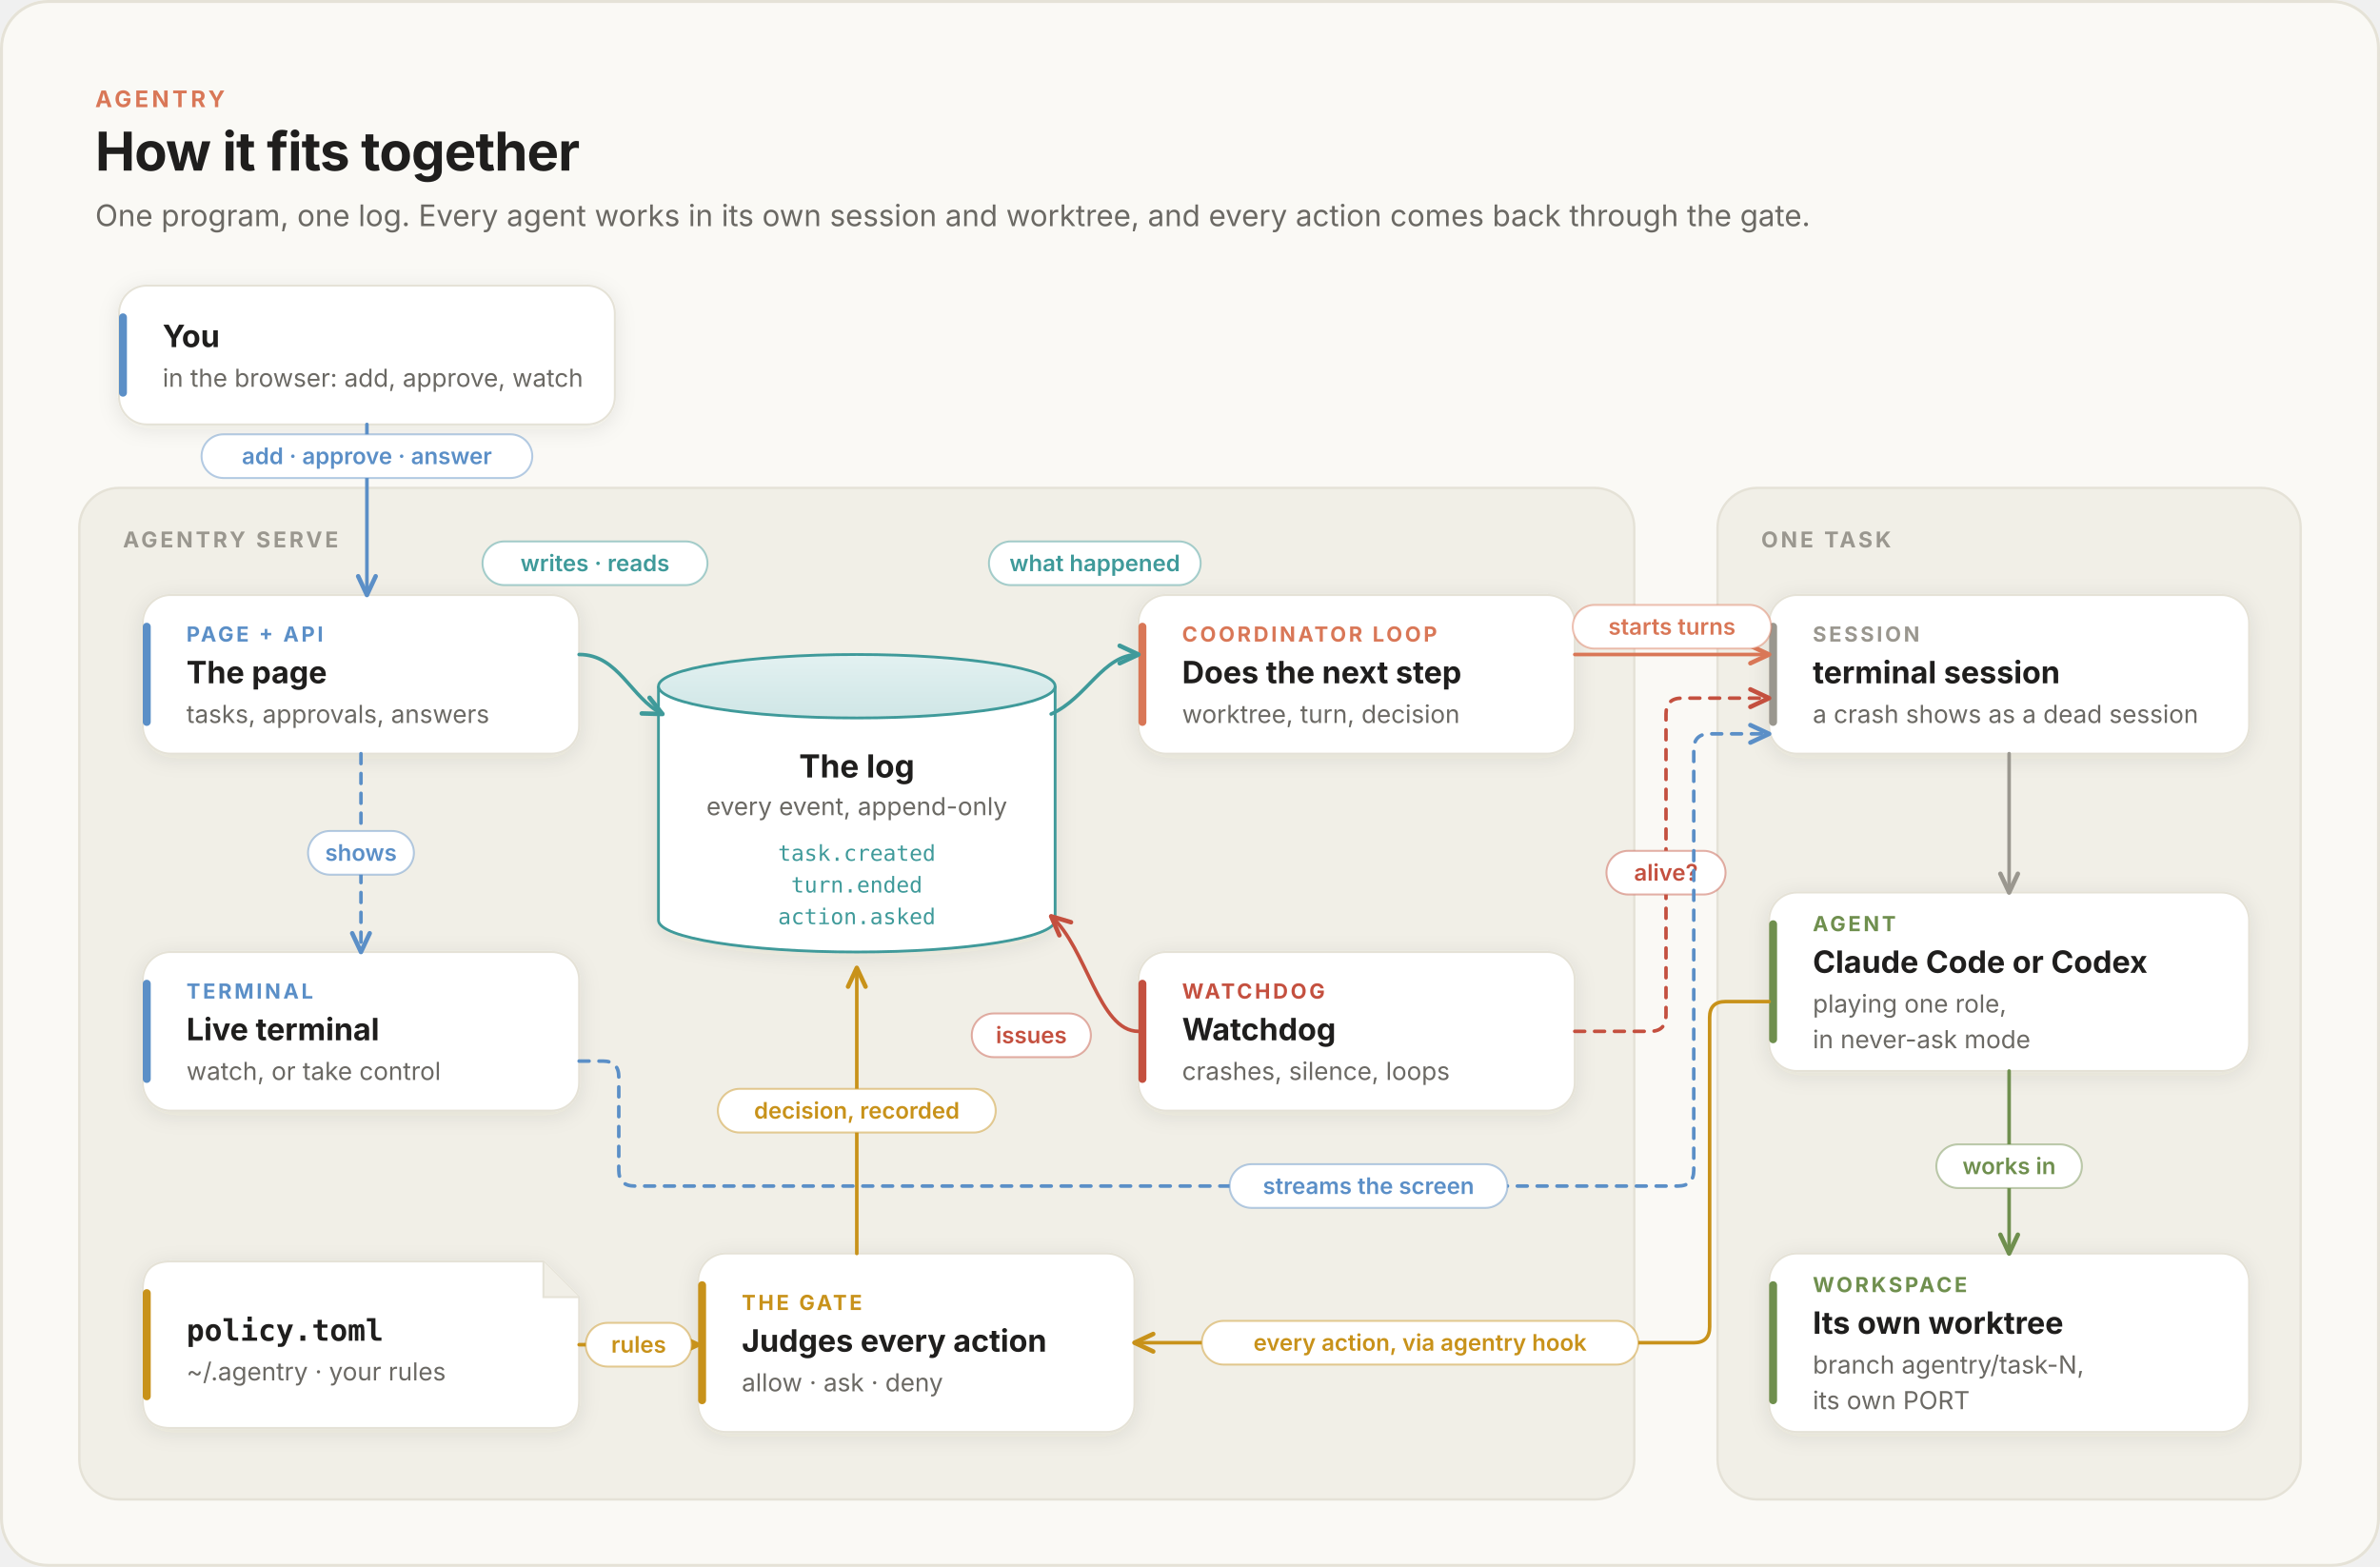
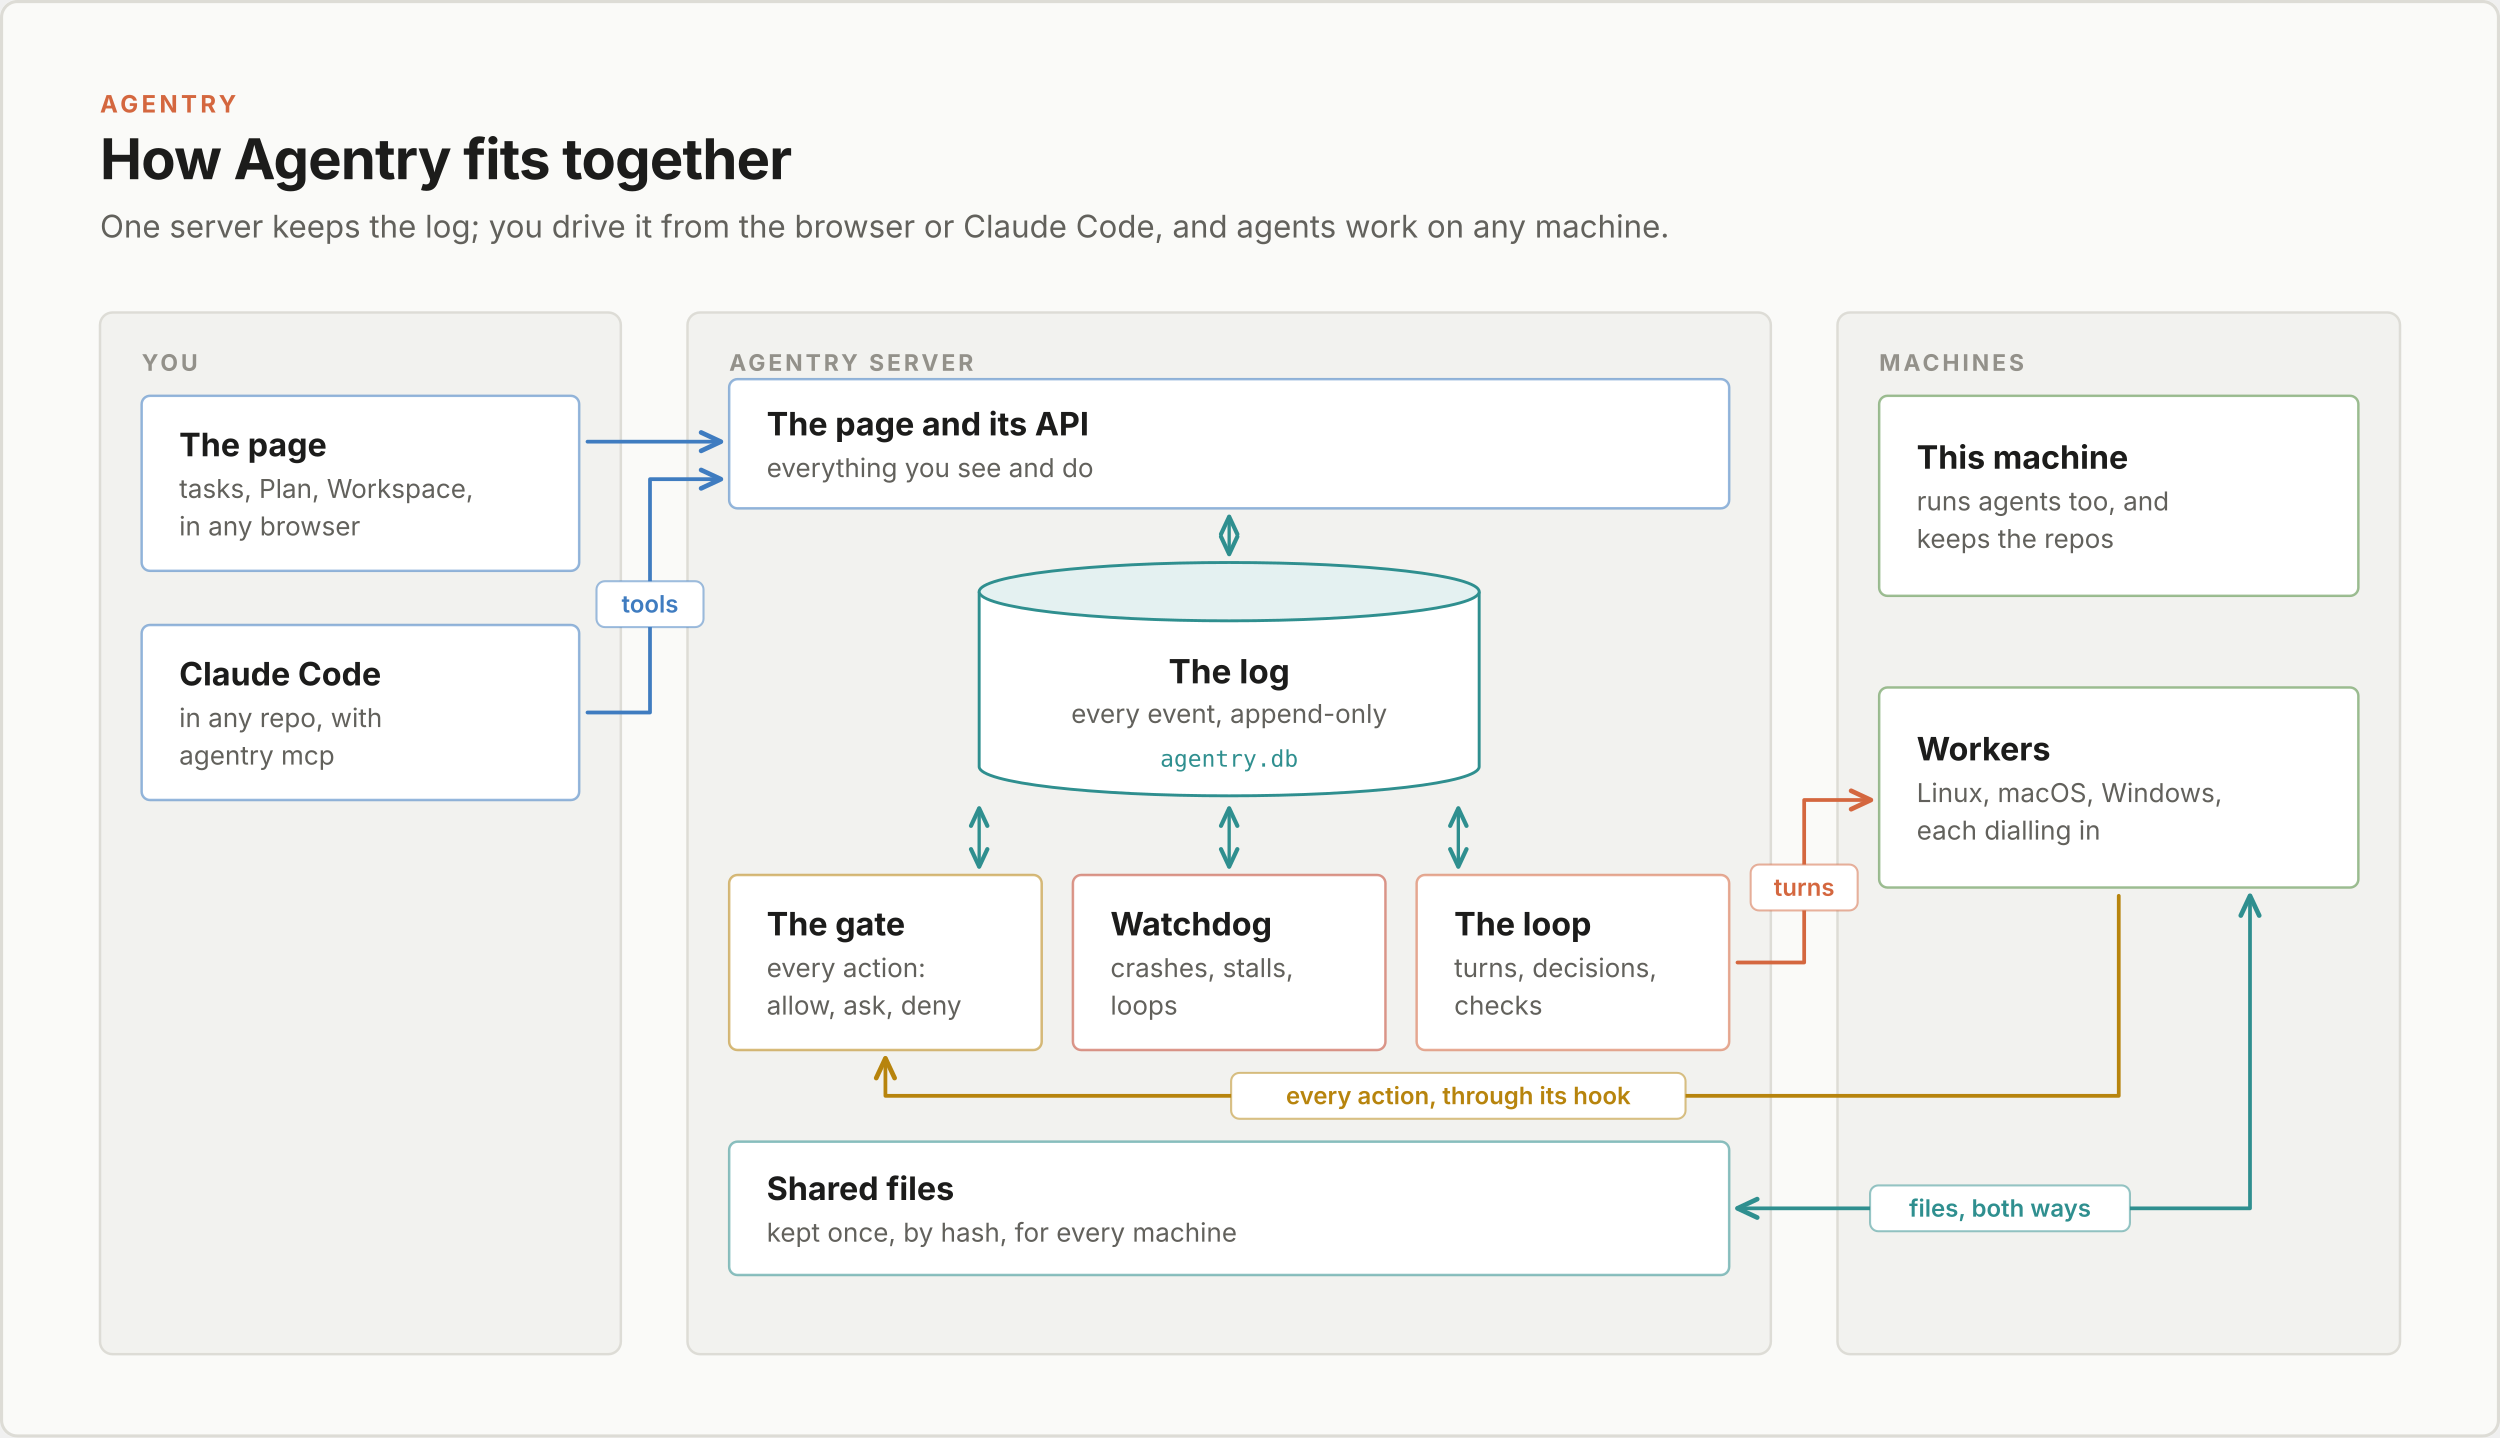
- <svg xmlns="http://www.w3.org/2000/svg" viewBox="0 0 1200 790" width="1200" height="790" font-family="Inter, ui-sans-serif, -apple-system, 'Segoe UI', Helvetica, Arial, sans-serif" role="img" aria-label="How it fits together">
+ <svg xmlns="http://www.w3.org/2000/svg" viewBox="0 0 1200 690" width="1200" height="690" font-family="Inter, ui-sans-serif, -apple-system, 'Segoe UI', Helvetica, Arial, sans-serif" role="img" aria-label="How Agentry fits together">
  <defs>
-     <marker id="arrow-clay" viewBox="0 0 10 10" refX="8.5" refY="5" markerWidth="7" markerHeight="7" orient="auto-start-reverse">
-       <path d="M1,1.5 L8.5,5 L1,8.5" fill="none" stroke="#d97757" stroke-width="1.8" stroke-linecap="round" stroke-linejoin="round" />
+     <marker id="a-clay" viewBox="0 0 10 10" refX="8.5" refY="5" markerWidth="7" markerHeight="7" orient="auto-start-reverse">
+       <path d="M1,1.5 L8.5,5 L1,8.5" fill="none" stroke="#d4673f" stroke-width="1.8" stroke-linecap="round" stroke-linejoin="round" />
    </marker>
-     <marker id="arrow-blue" viewBox="0 0 10 10" refX="8.5" refY="5" markerWidth="7" markerHeight="7" orient="auto-start-reverse">
-       <path d="M1,1.5 L8.5,5 L1,8.5" fill="none" stroke="#5b8fc7" stroke-width="1.8" stroke-linecap="round" stroke-linejoin="round" />
+     <marker id="a-blue" viewBox="0 0 10 10" refX="8.5" refY="5" markerWidth="7" markerHeight="7" orient="auto-start-reverse">
+       <path d="M1,1.5 L8.5,5 L1,8.5" fill="none" stroke="#3f7cc0" stroke-width="1.8" stroke-linecap="round" stroke-linejoin="round" />
    </marker>
-     <marker id="arrow-green" viewBox="0 0 10 10" refX="8.5" refY="5" markerWidth="7" markerHeight="7" orient="auto-start-reverse">
-       <path d="M1,1.5 L8.5,5 L1,8.5" fill="none" stroke="#6f8f4e" stroke-width="1.8" stroke-linecap="round" stroke-linejoin="round" />
+     <marker id="a-green" viewBox="0 0 10 10" refX="8.5" refY="5" markerWidth="7" markerHeight="7" orient="auto-start-reverse">
+       <path d="M1,1.5 L8.5,5 L1,8.5" fill="none" stroke="#4f8a3c" stroke-width="1.8" stroke-linecap="round" stroke-linejoin="round" />
    </marker>
-     <marker id="arrow-amber" viewBox="0 0 10 10" refX="8.5" refY="5" markerWidth="7" markerHeight="7" orient="auto-start-reverse">
-       <path d="M1,1.5 L8.5,5 L1,8.5" fill="none" stroke="#c8921a" stroke-width="1.8" stroke-linecap="round" stroke-linejoin="round" />
+     <marker id="a-amber" viewBox="0 0 10 10" refX="8.5" refY="5" markerWidth="7" markerHeight="7" orient="auto-start-reverse">
+       <path d="M1,1.5 L8.5,5 L1,8.5" fill="none" stroke="#b7840d" stroke-width="1.8" stroke-linecap="round" stroke-linejoin="round" />
    </marker>
-     <marker id="arrow-red" viewBox="0 0 10 10" refX="8.5" refY="5" markerWidth="7" markerHeight="7" orient="auto-start-reverse">
-       <path d="M1,1.5 L8.5,5 L1,8.5" fill="none" stroke="#c4503f" stroke-width="1.8" stroke-linecap="round" stroke-linejoin="round" />
+     <marker id="a-red" viewBox="0 0 10 10" refX="8.5" refY="5" markerWidth="7" markerHeight="7" orient="auto-start-reverse">
+       <path d="M1,1.5 L8.5,5 L1,8.5" fill="none" stroke="#c0442f" stroke-width="1.8" stroke-linecap="round" stroke-linejoin="round" />
    </marker>
-     <marker id="arrow-teal" viewBox="0 0 10 10" refX="8.5" refY="5" markerWidth="7" markerHeight="7" orient="auto-start-reverse">
-       <path d="M1,1.5 L8.5,5 L1,8.5" fill="none" stroke="#3f9a9a" stroke-width="1.8" stroke-linecap="round" stroke-linejoin="round" />
+     <marker id="a-teal" viewBox="0 0 10 10" refX="8.5" refY="5" markerWidth="7" markerHeight="7" orient="auto-start-reverse">
+       <path d="M1,1.5 L8.5,5 L1,8.5" fill="none" stroke="#2f8f8f" stroke-width="1.8" stroke-linecap="round" stroke-linejoin="round" />
    </marker>
-     <marker id="arrow-muted" viewBox="0 0 10 10" refX="8.5" refY="5" markerWidth="7" markerHeight="7" orient="auto-start-reverse">
-       <path d="M1,1.5 L8.5,5 L1,8.5" fill="none" stroke="#9a978f" stroke-width="1.8" stroke-linecap="round" stroke-linejoin="round" />
+     <marker id="a-muted" viewBox="0 0 10 10" refX="8.5" refY="5" markerWidth="7" markerHeight="7" orient="auto-start-reverse">
+       <path d="M1,1.5 L8.5,5 L1,8.5" fill="none" stroke="#93918a" stroke-width="1.8" stroke-linecap="round" stroke-linejoin="round" />
    </marker>
-     <filter id="shadow" x="-10%" y="-20%" width="120%" height="150%">
-       <feDropShadow dx="0" dy="2" stdDeviation="5" flood-color="#3d3929" flood-opacity="0.09" />
-     </filter>
-     <radialGradient id="hub" cx="40%" cy="35%" r="75%">
-       <stop offset="0%" stop-color="#e8987a" />
-       <stop offset="100%" stop-color="#d97757" />
-     </radialGradient>
-     <linearGradient id="logtop" x1="0" y1="0" x2="0" y2="1">
-       <stop offset="0%" stop-color="#e3f1f1" />
-       <stop offset="100%" stop-color="#cfe6e6" />
-     </linearGradient>
  </defs>
-   <rect width="1200" height="790" rx="24" fill="#faf9f5" />
-   <rect x="0.75" y="0.75" width="1198.5" height="788.5" rx="23.5" fill="none" stroke="#e5e2d7" stroke-width="1.5" />
-   <text x="48" y="54" font-size="11.5" font-weight="700" letter-spacing="1.6" fill="#d97757">AGENTRY</text>
-   <text x="48" y="86" font-size="27" font-weight="700" fill="#1f1e1d" letter-spacing="-0.4">How it fits together</text>
-   <text x="48" y="114" font-size="15" fill="#6b6964">One program, one log. Every agent works in its own session and worktree, and every action comes back through the gate.</text>
-   <g filter="url(#shadow)">
-     <rect x="60" y="144" width="250" height="70" rx="14" fill="#ffffff" stroke="#e5e2d7" stroke-width="1" />
-   </g>
-   <rect x="60" y="158" width="4" height="42" rx="2" fill="#5b8fc7" />
-   <text x="82" y="175.0" font-size="15.5" font-weight="650" fill="#1f1e1d">You</text>
-   <text x="82" y="195.0" font-size="12.5" fill="#6b6964">in the browser: add, approve, watch</text>
-   <rect x="40" y="246" width="784" height="510" rx="20" fill="#f1efe7" stroke="#e5e2d7" stroke-width="1.2" />
-   <text x="62" y="276" font-size="11" font-weight="700" letter-spacing="1.4" fill="#9a978f">AGENTRY SERVE</text>
-   <g filter="url(#shadow)">
-     <rect x="72" y="300" width="220" height="80" rx="14" fill="#ffffff" stroke="#e5e2d7" stroke-width="1" />
-   </g>
-   <rect x="72" y="314" width="4" height="52" rx="2" fill="#5b8fc7" />
-   <text x="94" y="323.5" font-size="10.5" font-weight="700" letter-spacing="1.3" fill="#5b8fc7">PAGE + API</text>
-   <text x="94" y="344.5" font-size="15.5" font-weight="650" fill="#1f1e1d">The page</text>
-   <text x="94" y="364.5" font-size="12.5" fill="#6b6964">tasks, approvals, answers</text>
-   <g filter="url(#shadow)">
-     <rect x="72" y="480" width="220" height="80" rx="14" fill="#ffffff" stroke="#e5e2d7" stroke-width="1" />
-   </g>
-   <rect x="72" y="494" width="4" height="52" rx="2" fill="#5b8fc7" />
-   <text x="94" y="503.5" font-size="10.5" font-weight="700" letter-spacing="1.3" fill="#5b8fc7">TERMINAL</text>
-   <text x="94" y="524.5" font-size="15.5" font-weight="650" fill="#1f1e1d">Live terminal</text>
-   <text x="94" y="544.5" font-size="12.5" fill="#6b6964">watch, or take control</text>
-   <g filter="url(#shadow)">
-     <path d="M332.0,346 V464 A100.0,16 0 0 0 532.0,464 V346" fill="#ffffff" stroke="#3f9a9a" stroke-width="1.4" />
-   </g>
-   <ellipse cx="432" cy="346" rx="100.0" ry="16" fill="url(#logtop)" stroke="#3f9a9a" stroke-width="1.4" />
-   <text x="432" y="392" font-size="16" font-weight="700" text-anchor="middle" fill="#1f1e1d">The log</text>
-   <text x="432" y="411" font-size="12.5" text-anchor="middle" fill="#6b6964">every event, append-only</text>
-   <text x="432" y="434" font-size="11" font-family="ui-monospace, 'SF Mono', Menlo, Consolas, monospace" text-anchor="middle" fill="#3f9a9a">task.created</text>
-   <text x="432" y="450" font-size="11" font-family="ui-monospace, 'SF Mono', Menlo, Consolas, monospace" text-anchor="middle" fill="#3f9a9a">turn.ended</text>
-   <text x="432" y="466" font-size="11" font-family="ui-monospace, 'SF Mono', Menlo, Consolas, monospace" text-anchor="middle" fill="#3f9a9a">action.asked</text>
-   <g filter="url(#shadow)">
-     <rect x="574" y="300" width="220" height="80" rx="14" fill="#ffffff" stroke="#e5e2d7" stroke-width="1" />
-   </g>
-   <rect x="574" y="314" width="4" height="52" rx="2" fill="#d97757" />
-   <text x="596" y="323.5" font-size="10.5" font-weight="700" letter-spacing="1.3" fill="#d97757">COORDINATOR LOOP</text>
-   <text x="596" y="344.5" font-size="15.5" font-weight="650" fill="#1f1e1d">Does the next step</text>
-   <text x="596" y="364.5" font-size="12.5" fill="#6b6964">worktree, turn, decision</text>
-   <g filter="url(#shadow)">
-     <rect x="574" y="480" width="220" height="80" rx="14" fill="#ffffff" stroke="#e5e2d7" stroke-width="1" />
-   </g>
-   <rect x="574" y="494" width="4" height="52" rx="2" fill="#c4503f" />
-   <text x="596" y="503.5" font-size="10.5" font-weight="700" letter-spacing="1.3" fill="#c4503f">WATCHDOG</text>
-   <text x="596" y="524.5" font-size="15.5" font-weight="650" fill="#1f1e1d">Watchdog</text>
-   <text x="596" y="544.5" font-size="12.5" fill="#6b6964">crashes, silence, loops</text>
-   <g filter="url(#shadow)">
-     <rect x="352" y="632" width="220" height="90" rx="14" fill="#ffffff" stroke="#e5e2d7" stroke-width="1" />
-   </g>
-   <rect x="352" y="646" width="4" height="62" rx="2" fill="#c8921a" />
-   <text x="374" y="660.5" font-size="10.5" font-weight="700" letter-spacing="1.3" fill="#c8921a">THE GATE</text>
-   <text x="374" y="681.5" font-size="15.5" font-weight="650" fill="#1f1e1d">Judges every action</text>
-   <text x="374" y="701.5" font-size="12.5" fill="#6b6964">allow · ask · deny</text>
-   <g filter="url(#shadow)">
-     <path d="M86,636 H274 L292,654 V706 Q292,720 278,720 H86 Q72,720 72,706 V650 Q72,636 86,636 Z" fill="#ffffff" stroke="#e5e2d7" />
-   </g>
-   <path d="M274,636 V654 H292" fill="#f1efe7" stroke="#e5e2d7" />
-   <rect x="72" y="650" width="4" height="56" rx="2" fill="#c8921a" />
-   <text x="94" y="676.0" font-size="15" font-weight="650" font-family="ui-monospace, 'SF Mono', Menlo, Consolas, monospace" fill="#1f1e1d">policy.toml</text>
-   <text x="94" y="696.0" font-size="12.5" fill="#6b6964">~/.agentry · your rules</text>
-   <rect x="866" y="246" width="294" height="510" rx="20" fill="#f1efe7" stroke="#e5e2d7" stroke-width="1.2" />
-   <text x="888" y="276" font-size="11" font-weight="700" letter-spacing="1.4" fill="#9a978f">ONE TASK</text>
-   <g filter="url(#shadow)">
-     <rect x="892" y="300" width="242" height="80" rx="14" fill="#ffffff" stroke="#e5e2d7" stroke-width="1" />
-   </g>
-   <rect x="892" y="314" width="4" height="52" rx="2" fill="#9a978f" />
-   <text x="914" y="323.5" font-size="10.5" font-weight="700" letter-spacing="1.3" fill="#9a978f">SESSION</text>
-   <text x="914" y="344.5" font-size="15.5" font-weight="650" fill="#1f1e1d">terminal session</text>
-   <text x="914" y="364.5" font-size="12.5" fill="#6b6964">a crash shows as a dead session</text>
-   <g filter="url(#shadow)">
-     <rect x="892" y="450" width="242" height="90" rx="14" fill="#ffffff" stroke="#e5e2d7" stroke-width="1" />
-   </g>
-   <rect x="892" y="464" width="4" height="62" rx="2" fill="#6f8f4e" />
-   <text x="914" y="469.5" font-size="10.5" font-weight="700" letter-spacing="1.3" fill="#6f8f4e">AGENT</text>
-   <text x="914" y="490.5" font-size="15.5" font-weight="650" fill="#1f1e1d">Claude Code or Codex</text>
-   <text x="914" y="510.5" font-size="12.5" fill="#6b6964">playing one role,</text>
-   <text x="914" y="528.5" font-size="12.5" fill="#6b6964">in never-ask mode</text>
-   <g filter="url(#shadow)">
-     <rect x="892" y="632" width="242" height="90" rx="14" fill="#ffffff" stroke="#e5e2d7" stroke-width="1" />
-   </g>
-   <rect x="892" y="646" width="4" height="62" rx="2" fill="#6f8f4e" />
-   <text x="914" y="651.5" font-size="10.5" font-weight="700" letter-spacing="1.3" fill="#6f8f4e">WORKSPACE</text>
-   <text x="914" y="672.5" font-size="15.5" font-weight="650" fill="#1f1e1d">Its own worktree</text>
-   <text x="914" y="692.5" font-size="12.5" fill="#6b6964">branch agentry/task-N,</text>
-   <text x="914" y="710.5" font-size="12.5" fill="#6b6964">its own PORT</text>
-   <path d="M185,214 V300" fill="none" stroke="#5b8fc7" stroke-width="1.8" stroke-linecap="round" stroke-linejoin="round" marker-end="url(#arrow-blue)" />
-   <rect x="101.63" y="219" width="166.74" height="22" rx="11" fill="#ffffff" stroke="#5b8fc7" stroke-opacity="0.45" />
-   <text x="185" y="234" font-size="11.5" font-weight="600" text-anchor="middle" fill="#5b8fc7">add · approve · answer</text>
-   <path d="M182,380 V480" fill="none" stroke="#5b8fc7" stroke-width="1.8" stroke-linecap="round" stroke-linejoin="round" stroke-dasharray="5 5" marker-end="url(#arrow-blue)" />
-   <rect x="155.325" y="419" width="53.35" height="22" rx="11" fill="#ffffff" stroke="#5b8fc7" stroke-opacity="0.45" />
-   <text x="182" y="434" font-size="11.5" font-weight="600" text-anchor="middle" fill="#5b8fc7">shows</text>
-   <path d="M292,330 C312,330 318,352 334,360" fill="none" stroke="#3f9a9a" stroke-width="1.8" stroke-linecap="round" stroke-linejoin="round" marker-end="url(#arrow-teal)" />
-   <rect x="243.31" y="273" width="113.38" height="22" rx="11" fill="#ffffff" stroke="#3f9a9a" stroke-opacity="0.45" />
-   <text x="300" y="288" font-size="11.5" font-weight="600" text-anchor="middle" fill="#3f9a9a">writes · reads</text>
-   <path d="M530,360 C548,352 556,330 574,330" fill="none" stroke="#3f9a9a" stroke-width="1.8" stroke-linecap="round" stroke-linejoin="round" marker-end="url(#arrow-teal)" />
-   <rect x="498.645" y="273" width="106.71" height="22" rx="11" fill="#ffffff" stroke="#3f9a9a" stroke-opacity="0.45" />
-   <text x="552" y="288" font-size="11.5" font-weight="600" text-anchor="middle" fill="#3f9a9a">what happened</text>
-   <path d="M574,520 C554,520 548,478 530,462" fill="none" stroke="#c4503f" stroke-width="1.8" stroke-linecap="round" stroke-linejoin="round" marker-end="url(#arrow-red)" />
-   <rect x="489.99" y="511" width="60.02" height="22" rx="11" fill="#ffffff" stroke="#c4503f" stroke-opacity="0.45" />
-   <text x="520" y="526" font-size="11.5" font-weight="600" text-anchor="middle" fill="#c4503f">issues</text>
-   <path d="M432,632 V488" fill="none" stroke="#c8921a" stroke-width="1.8" stroke-linecap="round" stroke-linejoin="round" marker-end="url(#arrow-amber)" />
-   <rect x="361.97" y="549" width="140.06" height="22" rx="11" fill="#ffffff" stroke="#c8921a" stroke-opacity="0.45" />
-   <text x="432" y="564" font-size="11.5" font-weight="600" text-anchor="middle" fill="#c8921a">decision, recorded</text>
-   <path d="M292,678 H352" fill="none" stroke="#c8921a" stroke-width="1.8" stroke-linecap="round" stroke-linejoin="round" marker-end="url(#arrow-amber)" />
-   <rect x="295.325" y="667" width="53.35" height="22" rx="11" fill="#ffffff" stroke="#c8921a" stroke-opacity="0.45" />
-   <text x="322" y="682" font-size="11.5" font-weight="600" text-anchor="middle" fill="#c8921a">rules</text>
-   <path d="M794,330 H892" fill="none" stroke="#d97757" stroke-width="1.8" stroke-linecap="round" stroke-linejoin="round" marker-end="url(#arrow-clay)" />
-   <rect x="792.98" y="305" width="100.04" height="22" rx="11" fill="#ffffff" stroke="#d97757" stroke-opacity="0.45" />
-   <text x="843" y="320" font-size="11.5" font-weight="600" text-anchor="middle" fill="#d97757">starts turns</text>
-   <path d="M794,520 H832 Q840,520 840,512 V360 Q840,352 848,352 H892" fill="none" stroke="#c4503f" stroke-width="1.8" stroke-linecap="round" stroke-linejoin="round" stroke-dasharray="5 5" marker-end="url(#arrow-red)" />
-   <rect x="809.99" y="429" width="60.02" height="22" rx="11" fill="#ffffff" stroke="#c4503f" stroke-opacity="0.45" />
-   <text x="840" y="444" font-size="11.5" font-weight="600" text-anchor="middle" fill="#c4503f">alive?</text>
-   <path d="M292,535 H304 Q312,535 312,543 V590 Q312,598 320,598 H846 Q854,598 854,590 V378 Q854,370 862,370 H892" fill="none" stroke="#5b8fc7" stroke-width="1.8" stroke-linecap="round" stroke-linejoin="round" stroke-dasharray="5 5" marker-end="url(#arrow-blue)" />
-   <rect x="619.97" y="587" width="140.06" height="22" rx="11" fill="#ffffff" stroke="#5b8fc7" stroke-opacity="0.45" />
-   <text x="690" y="602" font-size="11.5" font-weight="600" text-anchor="middle" fill="#5b8fc7">streams the screen</text>
-   <path d="M1013,380 V450" fill="none" stroke="#9a978f" stroke-width="1.8" stroke-linecap="round" stroke-linejoin="round" marker-end="url(#arrow-muted)" />
-   <path d="M1013,540 V632" fill="none" stroke="#6f8f4e" stroke-width="1.8" stroke-linecap="round" stroke-linejoin="round" marker-end="url(#arrow-green)" />
-   <rect x="976.32" y="577" width="73.36" height="22" rx="11" fill="#ffffff" stroke="#6f8f4e" stroke-opacity="0.45" />
-   <text x="1013" y="592" font-size="11.5" font-weight="600" text-anchor="middle" fill="#6f8f4e">works in</text>
-   <path d="M892,505 H870 Q862,505 862,513 V669 Q862,677 854,677 H572" fill="none" stroke="#c8921a" stroke-width="1.8" stroke-linecap="round" stroke-linejoin="round" marker-end="url(#arrow-amber)" />
-   <rect x="605.95" y="666" width="220.1" height="22" rx="11" fill="#ffffff" stroke="#c8921a" stroke-opacity="0.45" />
-   <text x="716" y="681" font-size="11.5" font-weight="600" text-anchor="middle" fill="#c8921a">every action, via agentry hook</text>
+   <rect width="1200" height="690" rx="8" fill="#fafaf8" />
+   <rect x="0.75" y="0.75" width="1198.5" height="688.5" rx="7.5" fill="none" stroke="#dddcd6" stroke-width="1.5" />
+   <text x="48" y="54" font-size="11.5" font-weight="700" letter-spacing="1.6" fill="#d4673f">AGENTRY</text>
+   <text x="48" y="86" font-size="27" font-weight="700" fill="#1c1c1b" letter-spacing="-0.4">How Agentry fits together</text>
+   <text x="48" y="114" font-size="15" fill="#62615c">One server keeps the log; you drive it from the browser or Claude Code, and agents work on any machine.</text>
+   <rect x="48" y="150" width="250" height="500" rx="6" fill="#f2f2ef" stroke="#dddcd6" stroke-width="1.2" />
+   <text x="68" y="178" font-size="11" font-weight="700" letter-spacing="1.4" fill="#93918a">YOU</text>
+   <rect x="330" y="150" width="520" height="500" rx="6" fill="#f2f2ef" stroke="#dddcd6" stroke-width="1.2" />
+   <text x="350" y="178" font-size="11" font-weight="700" letter-spacing="1.4" fill="#93918a">AGENTRY SERVER</text>
+   <rect x="882" y="150" width="270" height="500" rx="6" fill="#f2f2ef" stroke="#dddcd6" stroke-width="1.2" />
+   <text x="902" y="178" font-size="11" font-weight="700" letter-spacing="1.4" fill="#93918a">MACHINES</text>
+   <rect x="68" y="190" width="210" height="84" rx="4" fill="#ffffff" stroke="#3f7cc0" stroke-opacity="0.55" stroke-width="1.2" />
+   <text x="86" y="219.0" font-size="15.5" font-weight="650" fill="#1c1c1b">The page</text>
+   <text x="86" y="239.0" font-size="12.5" fill="#62615c">tasks, Plan, Workspace,</text>
+   <text x="86" y="257.0" font-size="12.5" fill="#62615c">in any browser</text>
+   <rect x="68" y="300" width="210" height="84" rx="4" fill="#ffffff" stroke="#3f7cc0" stroke-opacity="0.55" stroke-width="1.2" />
+   <text x="86" y="329.0" font-size="15.5" font-weight="650" fill="#1c1c1b">Claude Code</text>
+   <text x="86" y="349.0" font-size="12.5" fill="#62615c">in any repo, with</text>
+   <text x="86" y="367.0" font-size="12.5" fill="#62615c">agentry mcp</text>
+   <rect x="350" y="182" width="480" height="62" rx="4" fill="#ffffff" stroke="#3f7cc0" stroke-opacity="0.55" stroke-width="1.2" />
+   <text x="368" y="209.0" font-size="15.5" font-weight="650" fill="#1c1c1b">The page and its API</text>
+   <text x="368" y="229.0" font-size="12.5" fill="#62615c">everything you see and do</text>
+   <path d="M470.0,284 V368 A120.0,14 0 0 0 710.0,368 V284" fill="#ffffff" stroke="#2f8f8f" stroke-width="1.4" />
+   <ellipse cx="590" cy="284" rx="120.0" ry="14" fill="#e4f1f1" stroke="#2f8f8f" stroke-width="1.4" />
+   <text x="590" y="328" font-size="16" font-weight="700" text-anchor="middle" fill="#1c1c1b">The log</text>
+   <text x="590" y="347" font-size="12.5" text-anchor="middle" fill="#62615c">every event, append-only</text>
+   <text x="590" y="368" font-size="11" font-family="ui-monospace, 'SF Mono', Menlo, Consolas, monospace" text-anchor="middle" fill="#2f8f8f">agentry.db</text>
+   <rect x="350" y="420" width="150" height="84" rx="4" fill="#ffffff" stroke="#b7840d" stroke-opacity="0.55" stroke-width="1.2" />
+   <text x="368" y="449.0" font-size="15.5" font-weight="650" fill="#1c1c1b">The gate</text>
+   <text x="368" y="469.0" font-size="12.5" fill="#62615c">every action:</text>
+   <text x="368" y="487.0" font-size="12.5" fill="#62615c">allow, ask, deny</text>
+   <rect x="515" y="420" width="150" height="84" rx="4" fill="#ffffff" stroke="#c0442f" stroke-opacity="0.55" stroke-width="1.2" />
+   <text x="533" y="449.0" font-size="15.5" font-weight="650" fill="#1c1c1b">Watchdog</text>
+   <text x="533" y="469.0" font-size="12.5" fill="#62615c">crashes, stalls,</text>
+   <text x="533" y="487.0" font-size="12.5" fill="#62615c">loops</text>
+   <rect x="680" y="420" width="150" height="84" rx="4" fill="#ffffff" stroke="#d4673f" stroke-opacity="0.55" stroke-width="1.2" />
+   <text x="698" y="449.0" font-size="15.5" font-weight="650" fill="#1c1c1b">The loop</text>
+   <text x="698" y="469.0" font-size="12.5" fill="#62615c">turns, decisions,</text>
+   <text x="698" y="487.0" font-size="12.5" fill="#62615c">checks</text>
+   <rect x="350" y="548" width="480" height="64" rx="4" fill="#ffffff" stroke="#2f8f8f" stroke-opacity="0.55" stroke-width="1.2" />
+   <text x="368" y="576.0" font-size="15.5" font-weight="650" fill="#1c1c1b">Shared files</text>
+   <text x="368" y="596.0" font-size="12.5" fill="#62615c">kept once, by hash, for every machine</text>
+   <rect x="902" y="190" width="230" height="96" rx="4" fill="#ffffff" stroke="#4f8a3c" stroke-opacity="0.55" stroke-width="1.2" />
+   <text x="920" y="225.0" font-size="15.5" font-weight="650" fill="#1c1c1b">This machine</text>
+   <text x="920" y="245.0" font-size="12.5" fill="#62615c">runs agents too, and</text>
+   <text x="920" y="263.0" font-size="12.5" fill="#62615c">keeps the repos</text>
+   <rect x="902" y="330" width="230" height="96" rx="4" fill="#ffffff" stroke="#4f8a3c" stroke-opacity="0.55" stroke-width="1.2" />
+   <text x="920" y="365.0" font-size="15.5" font-weight="650" fill="#1c1c1b">Workers</text>
+   <text x="920" y="385.0" font-size="12.5" fill="#62615c">Linux, macOS, Windows,</text>
+   <text x="920" y="403.0" font-size="12.5" fill="#62615c">each dialling in</text>
+   <path d="M282,212 H346" fill="none" stroke="#3f7cc0" stroke-width="1.8" stroke-linecap="round" stroke-linejoin="round" marker-end="url(#a-blue)" />
+   <path d="M282,342 H312 V230 H346" fill="none" stroke="#3f7cc0" stroke-width="1.8" stroke-linecap="round" stroke-linejoin="round" marker-end="url(#a-blue)" />
+   <rect x="286.325" y="279" width="51.35" height="22" rx="4" fill="#ffffff" stroke="#3f7cc0" stroke-opacity="0.5" />
+   <text x="312" y="294" font-size="11.5" font-weight="600" text-anchor="middle" fill="#3f7cc0">tools</text>
+   <path d="M590,248 V266" fill="none" stroke="#2f8f8f" stroke-width="1.6" stroke-linecap="round" stroke-linejoin="round" marker-start="url(#a-teal)" marker-end="url(#a-teal)" />
+   <path d="M470,416 V388" fill="none" stroke="#2f8f8f" stroke-width="1.6" stroke-linecap="round" stroke-linejoin="round" marker-start="url(#a-teal)" marker-end="url(#a-teal)" />
+   <path d="M590,416 V388" fill="none" stroke="#2f8f8f" stroke-width="1.6" stroke-linecap="round" stroke-linejoin="round" marker-start="url(#a-teal)" marker-end="url(#a-teal)" />
+   <path d="M700,416 V388" fill="none" stroke="#2f8f8f" stroke-width="1.6" stroke-linecap="round" stroke-linejoin="round" marker-start="url(#a-teal)" marker-end="url(#a-teal)" />
+   <path d="M834,462 H866 V384 H898" fill="none" stroke="#d4673f" stroke-width="1.8" stroke-linecap="round" stroke-linejoin="round" marker-end="url(#a-clay)" />
+   <rect x="840.325" y="415" width="51.35" height="22" rx="4" fill="#ffffff" stroke="#d4673f" stroke-opacity="0.5" />
+   <text x="866" y="430" font-size="11.5" font-weight="600" text-anchor="middle" fill="#d4673f">turns</text>
+   <path d="M1017,430 V526 H425 V508" fill="none" stroke="#b7840d" stroke-width="1.8" stroke-linecap="round" stroke-linejoin="round" marker-end="url(#a-amber)" />
+   <rect x="590.95" y="515" width="218.1" height="22" rx="4" fill="#ffffff" stroke="#b7840d" stroke-opacity="0.5" />
+   <text x="700" y="530" font-size="11.5" font-weight="600" text-anchor="middle" fill="#b7840d">every action, through its hook</text>
+   <path d="M834,580 H1080 V430" fill="none" stroke="#2f8f8f" stroke-width="1.8" stroke-linecap="round" stroke-linejoin="round" marker-start="url(#a-teal)" marker-end="url(#a-teal)" />
+   <rect x="897.64" y="569" width="124.72" height="22" rx="4" fill="#ffffff" stroke="#2f8f8f" stroke-opacity="0.5" />
+   <text x="960" y="584" font-size="11.5" font-weight="600" text-anchor="middle" fill="#2f8f8f">files, both ways</text>
</svg>
